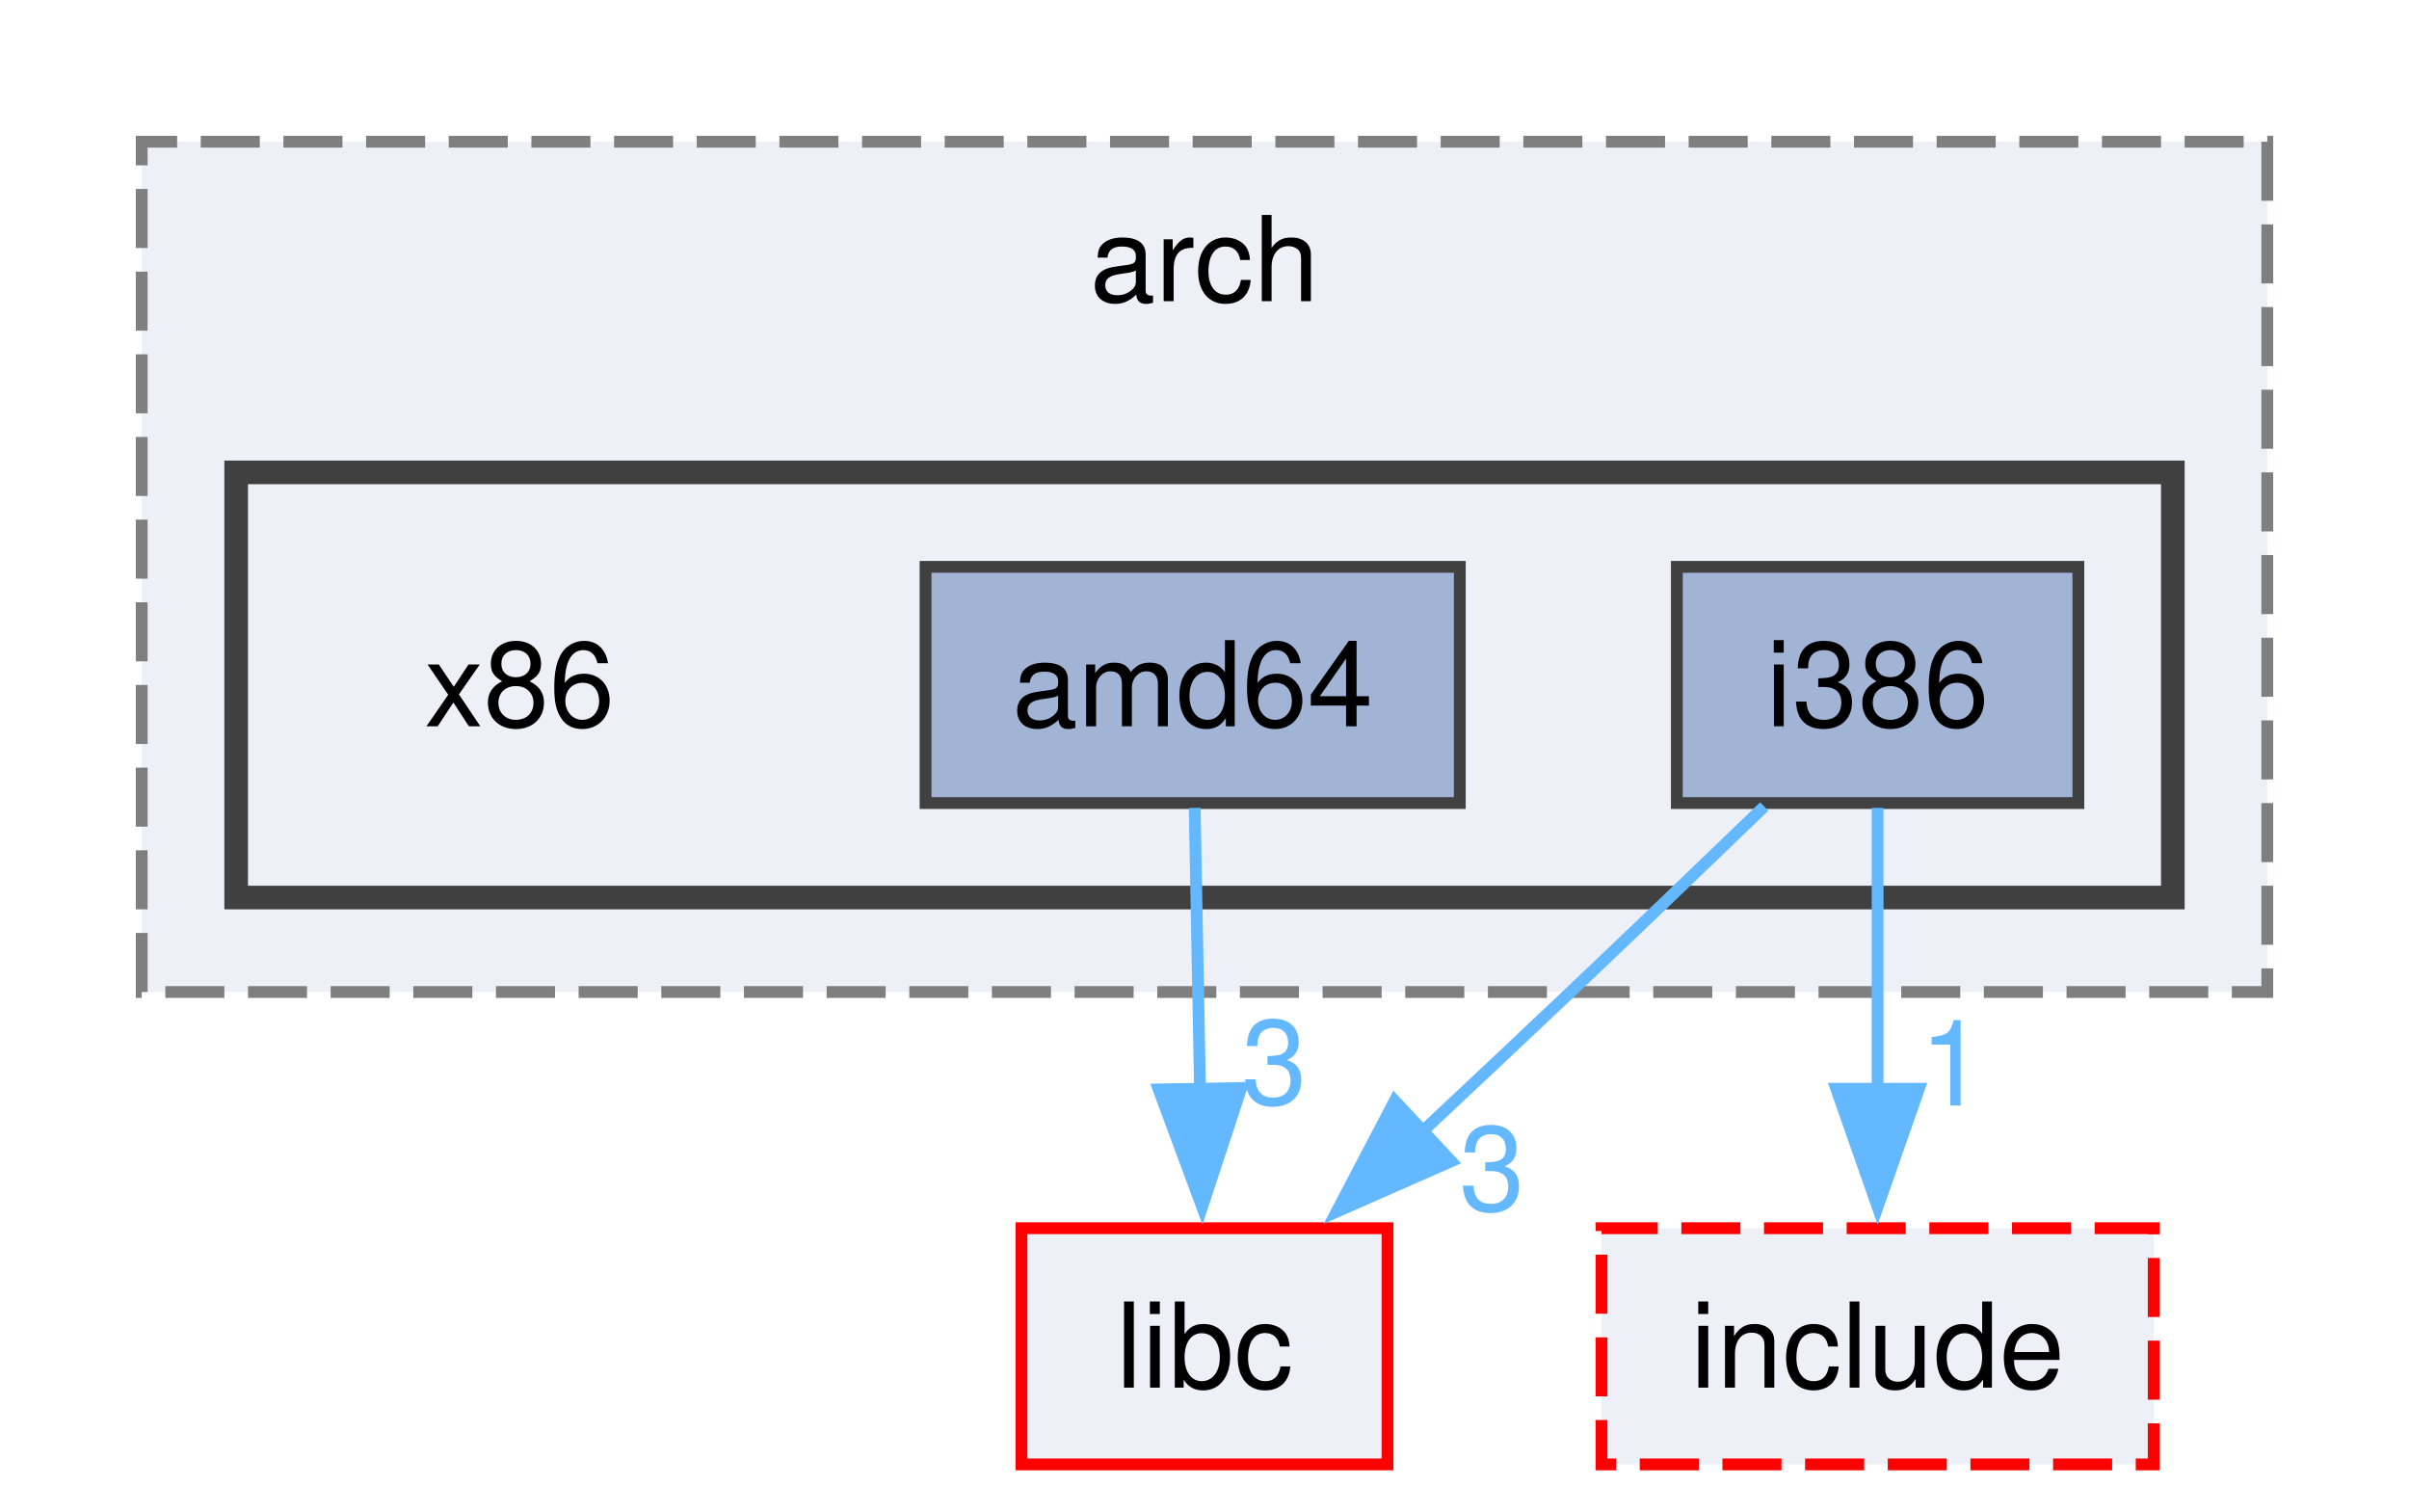
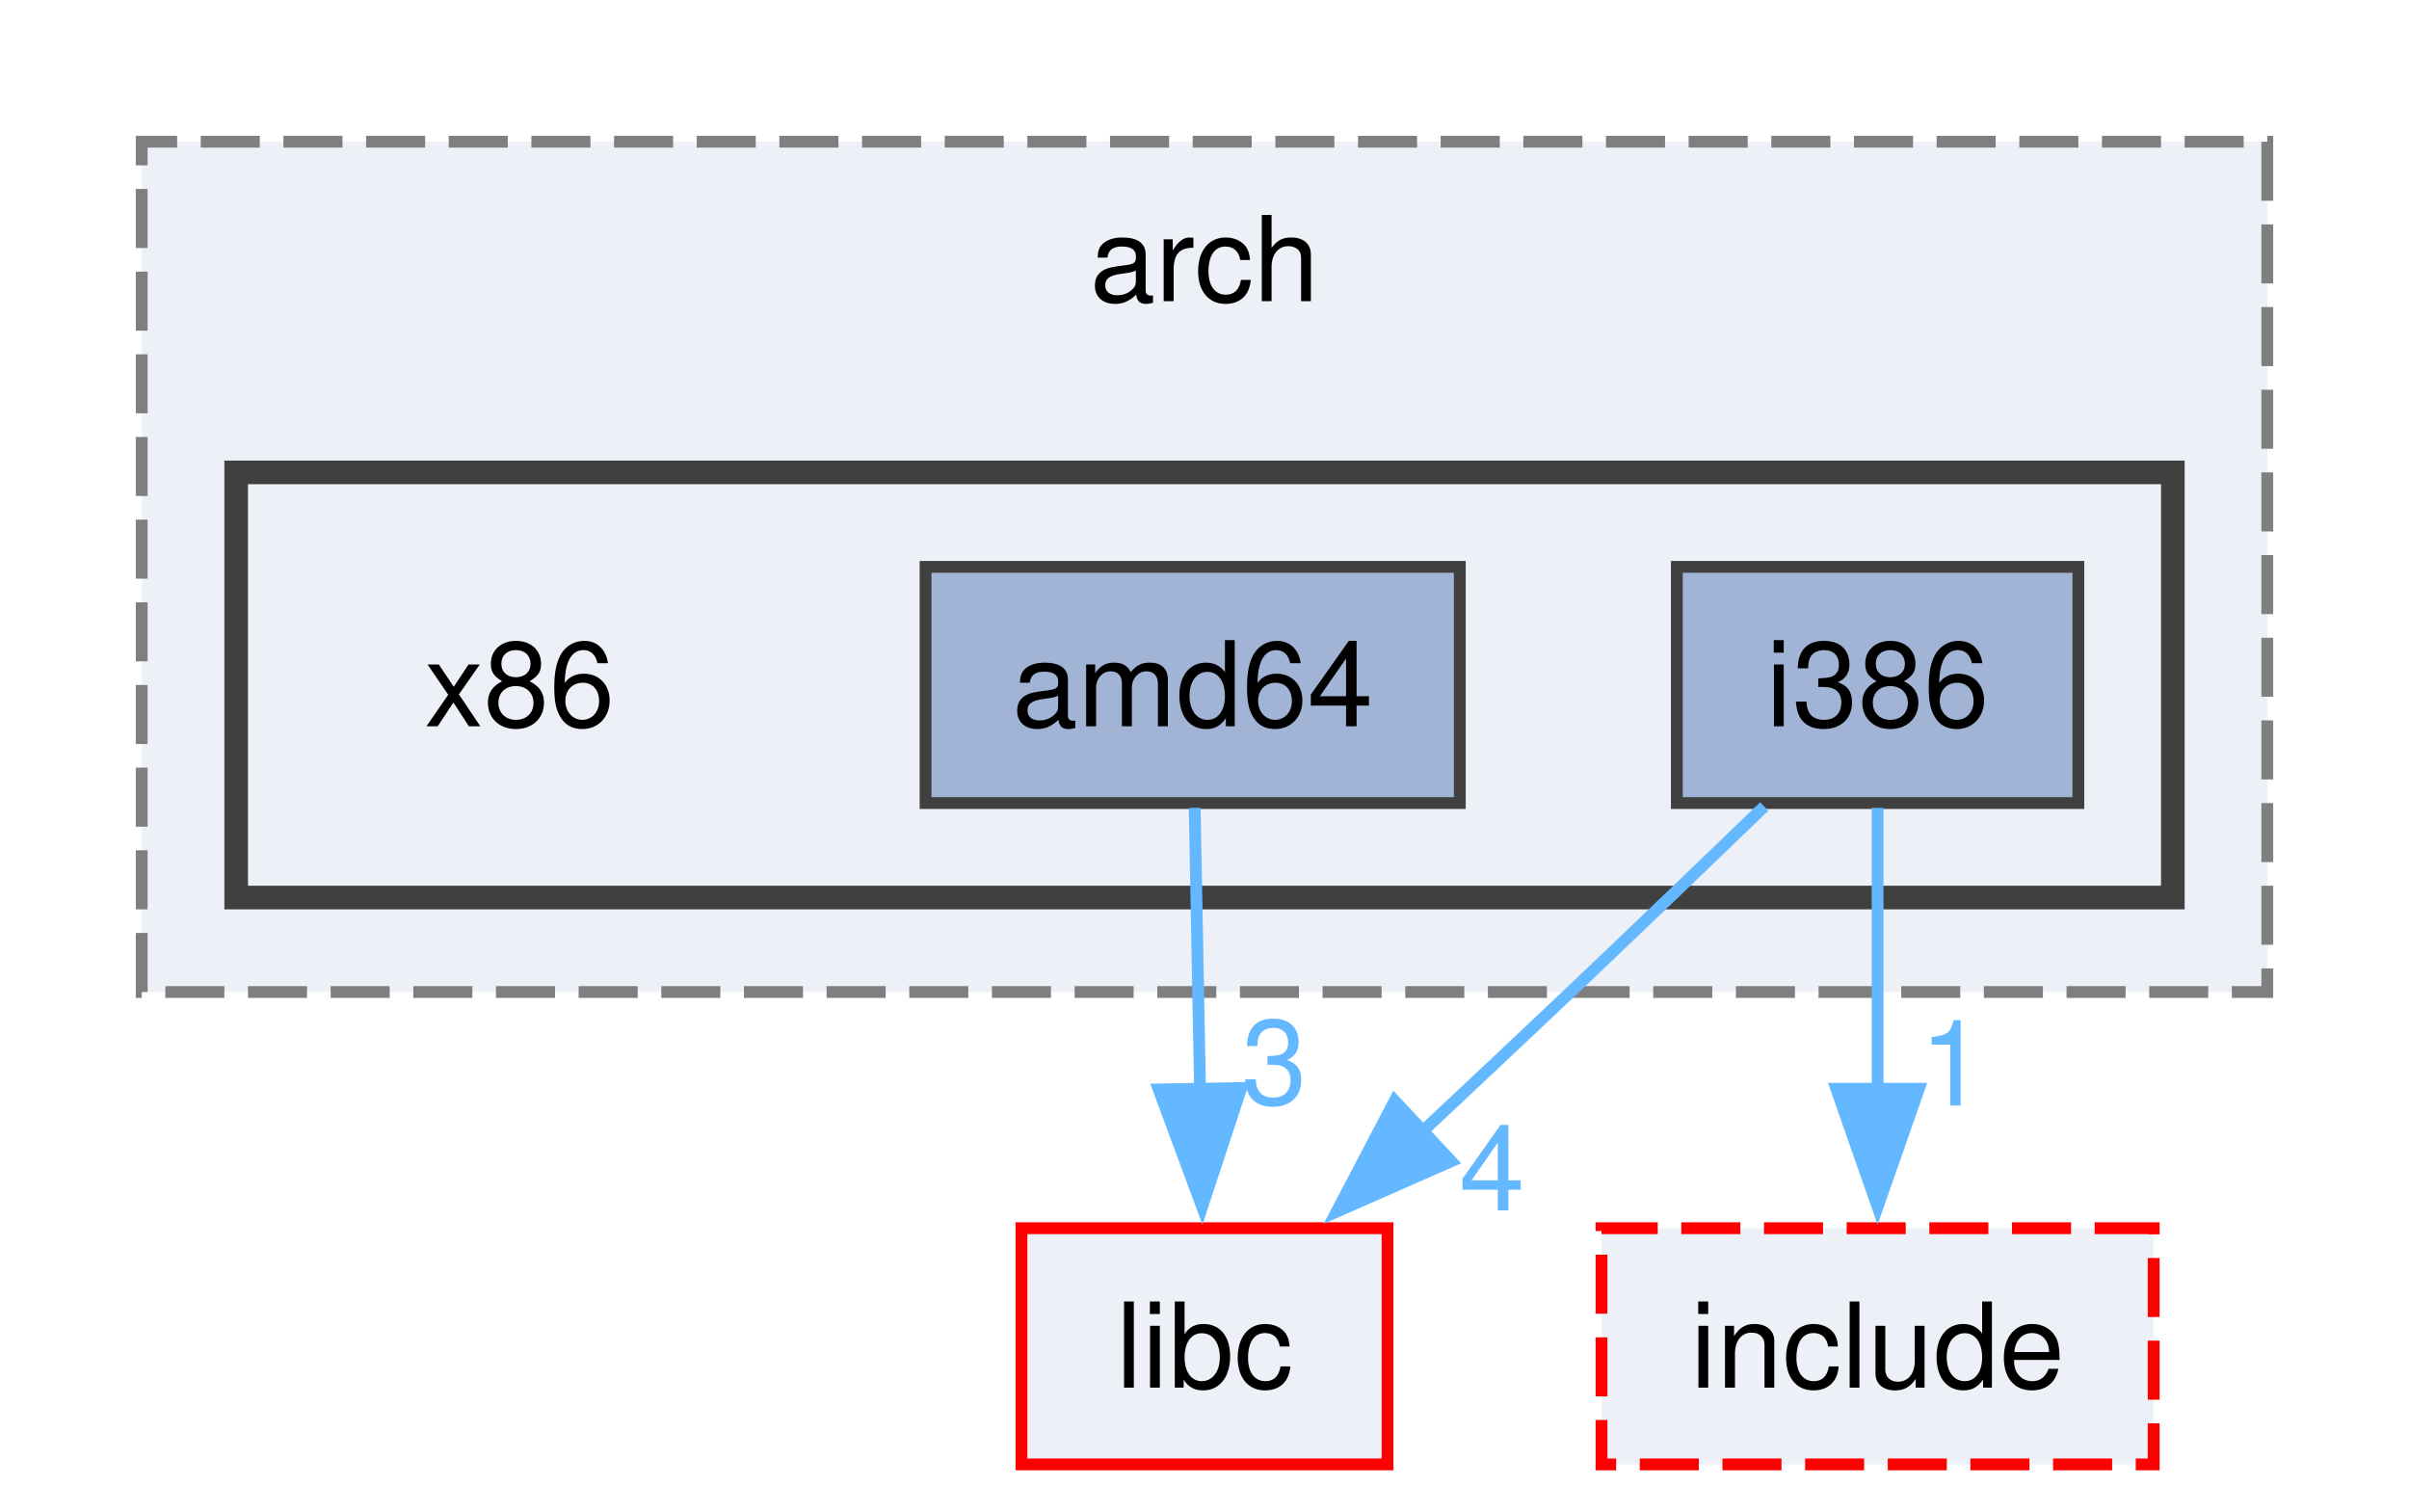
<svg xmlns="http://www.w3.org/2000/svg" xmlns:xlink="http://www.w3.org/1999/xlink" width="204pt" height="128pt" viewBox="0.00 0.00 204.00 128.00">
  <g id="graph0" class="graph" transform="scale(1 1) rotate(0) translate(4 124)">
    <g id="clust1" class="cluster">
      <g id="a_clust1">
        <a xlink:href="dir_92743408a41bb08453a7c583adc761b3.html" target="_top" xlink:title="arch">
          <polygon fill="#edf0f7" stroke="#7f7f7f" stroke-dasharray="5,2" points="8,-40 8,-112 188,-112 188,-40 8,-40" />
          <text xml:space="preserve" text-anchor="middle" x="98" y="-98.5" font-family="Helvetica,sans-Serif" font-size="10.00">arch</text>
        </a>
      </g>
    </g>
    <g id="clust2" class="cluster">
      <g id="a_clust2">
        <a xlink:href="dir_6ff9dae608e72df64cf6f957d61fb3d9.html" target="_top">
          <polygon fill="#edf0f7" stroke="#404040" stroke-width="2" points="16,-48 16,-84 180,-84 180,-48 16,-48" />
        </a>
      </g>
    </g>
    <g id="node1" class="node">
      <text xml:space="preserve" text-anchor="middle" x="40" y="-62.5" font-family="Helvetica,sans-Serif" font-size="10.00">x86</text>
    </g>
    <g id="node2" class="node">
      <g id="a_node2">
        <a xlink:href="dir_8b8977767829aaeb52b40df91ae1acc9.html" target="_top" xlink:title="amd64">
          <polygon fill="#a2b4d6" stroke="#404040" points="119.62,-76 74.38,-76 74.38,-56 119.62,-56 119.62,-76" />
          <text xml:space="preserve" text-anchor="middle" x="97" y="-62.5" font-family="Helvetica,sans-Serif" font-size="10.00">amd64</text>
        </a>
      </g>
    </g>
    <g id="node5" class="node">
      <g id="a_node5">
        <a xlink:href="dir_fc1eb218ab426e5adb60367f98438da0.html" target="_top" xlink:title="libc">
          <polygon fill="#edf0f7" stroke="red" points="113.5,-20 82.5,-20 82.5,0 113.5,0 113.5,-20" />
          <text xml:space="preserve" text-anchor="middle" x="98" y="-6.5" font-family="Helvetica,sans-Serif" font-size="10.00">libc</text>
        </a>
      </g>
    </g>
    <g id="edge1" class="edge">
      <g id="a_edge1">
        <a xlink:href="dir_000001_000028.html" target="_top">
          <path fill="none" stroke="#63b8ff" d="M97.17,-55.59C97.3,-49.01 97.46,-39.96 97.62,-31.73" />
          <polygon fill="#63b8ff" stroke="#63b8ff" points="101.11,-31.87 97.8,-21.81 94.12,-31.75 101.11,-31.87" />
        </a>
      </g>
      <g id="a_edge1-headlabel">
        <a xlink:href="dir_000001_000028.html" target="_top" xlink:title="3">
          <text xml:space="preserve" text-anchor="middle" x="103.91" y="-30.51" font-family="Helvetica,sans-Serif" font-size="10.00" fill="#63b8ff">3</text>
        </a>
      </g>
    </g>
    <g id="node3" class="node">
      <g id="a_node3">
        <a xlink:href="dir_360c9ccbf10f5b2ce74bca48de889854.html" target="_top" xlink:title="i386">
          <polygon fill="#a2b4d6" stroke="#404040" points="172,-76 138,-76 138,-56 172,-56 172,-76" />
          <text xml:space="preserve" text-anchor="middle" x="155" y="-62.5" font-family="Helvetica,sans-Serif" font-size="10.00">i386</text>
        </a>
      </g>
    </g>
    <g id="node4" class="node">
      <g id="a_node4">
        <a xlink:href="dir_009f605b833ac4622acd6c3c0c26c0f0.html" target="_top" xlink:title="include">
          <polygon fill="#edf0f7" stroke="red" stroke-dasharray="5,2" points="178.38,-20 131.62,-20 131.62,0 178.38,0 178.38,-20" />
          <text xml:space="preserve" text-anchor="middle" x="155" y="-6.5" font-family="Helvetica,sans-Serif" font-size="10.00">include</text>
        </a>
      </g>
    </g>
    <g id="edge2" class="edge">
      <g id="a_edge2">
        <a xlink:href="dir_000014_000019.html" target="_top">
          <path fill="none" stroke="#63b8ff" d="M155,-55.59C155,-49.01 155,-39.96 155,-31.73" />
          <polygon fill="#63b8ff" stroke="#63b8ff" points="158.5,-31.81 155,-21.81 151.5,-31.81 158.5,-31.81" />
        </a>
      </g>
      <g id="a_edge2-headlabel">
        <a xlink:href="dir_000014_000019.html" target="_top" xlink:title="1">
          <text xml:space="preserve" text-anchor="middle" x="161.34" y="-30.39" font-family="Helvetica,sans-Serif" font-size="10.00" fill="#63b8ff">1</text>
        </a>
      </g>
    </g>
    <g id="edge3" class="edge">
      <g id="a_edge3">
        <a xlink:href="dir_000014_000028.html" target="_top">
          <path fill="none" stroke="#63b8ff" d="M145.4,-55.71C140.51,-50.99 134.45,-45.17 129,-40 124.87,-36.09 120.42,-31.9 116.2,-27.95" />
          <polygon fill="#63b8ff" stroke="#63b8ff" points="118.89,-25.67 109.19,-21.4 114.11,-30.79 118.89,-25.67" />
        </a>
      </g>
      <g id="a_edge3-headlabel">
-         <a xlink:href="dir_000014_000028.html" target="_top" xlink:title="3">
-           <text xml:space="preserve" text-anchor="middle" x="122.35" y="-21.51" font-family="Helvetica,sans-Serif" font-size="10.00" fill="#63b8ff">3</text>
+         <a xlink:href="dir_000014_000028.html" target="_top" xlink:title="4">
+           <text xml:space="preserve" text-anchor="middle" x="122.35" y="-21.51" font-family="Helvetica,sans-Serif" font-size="10.00" fill="#63b8ff">4</text>
        </a>
      </g>
    </g>
  </g>
</svg>
